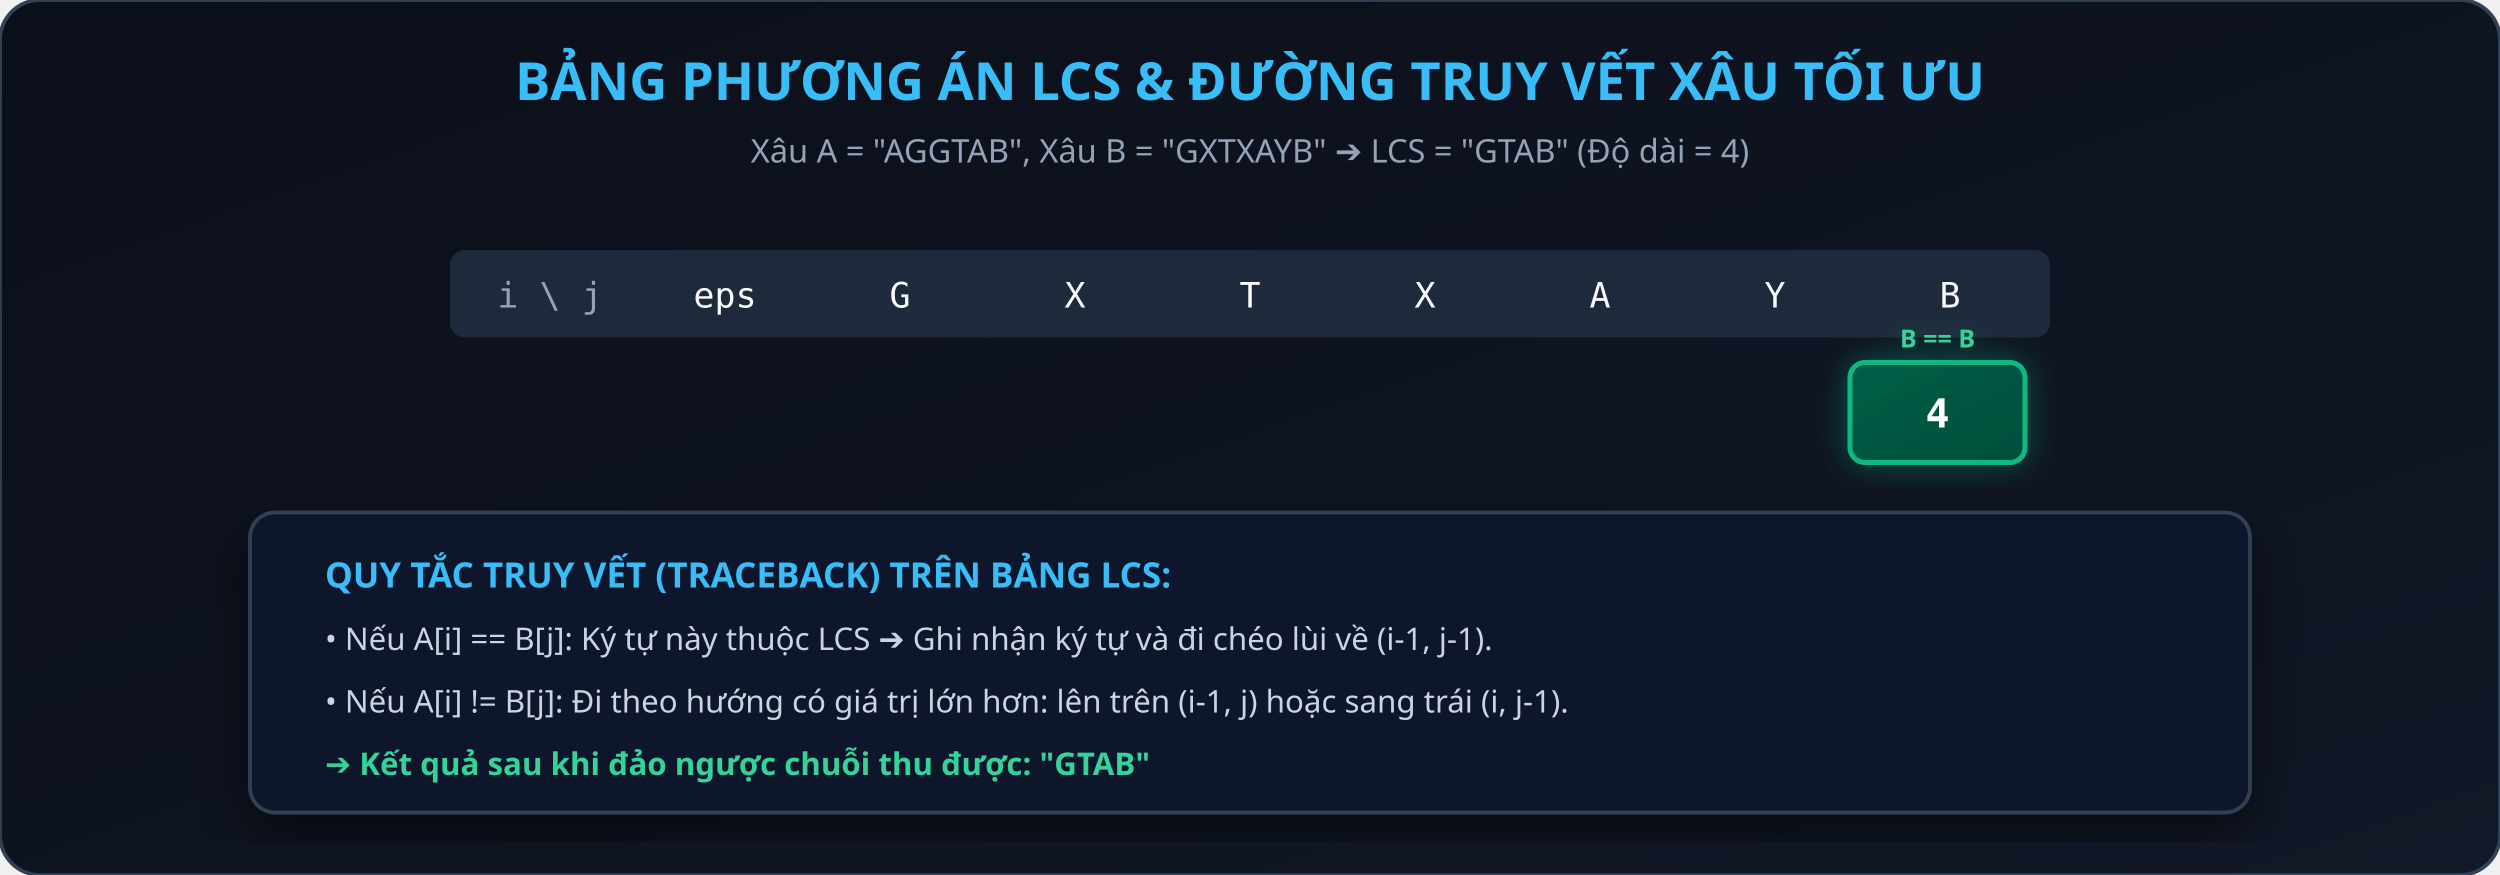
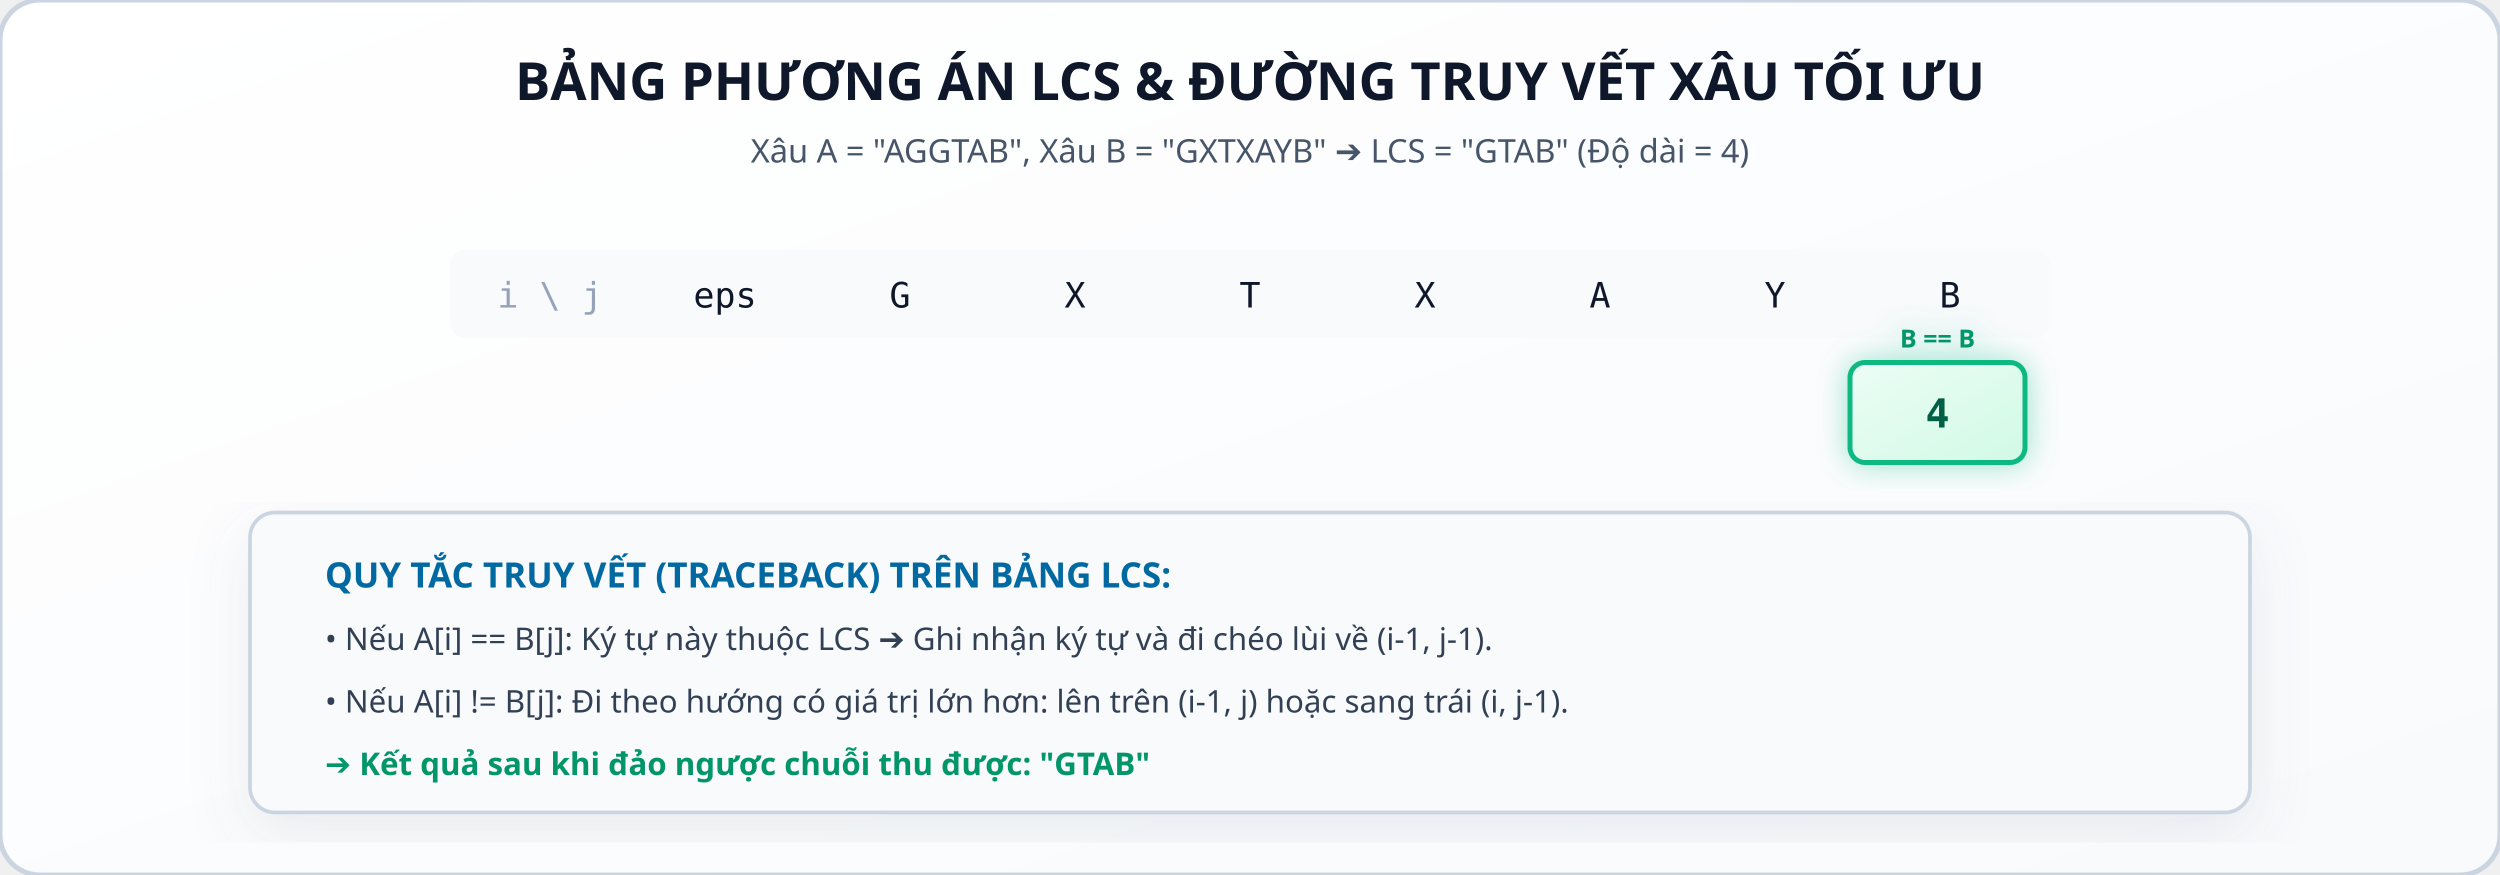
<svg xmlns="http://www.w3.org/2000/svg" viewBox="0 0 1000 350" width="100%" height="100%">
  <defs>
    <linearGradient id="bgGrad" x1="0%" y1="0%" x2="100%" y2="100%">
-       <stop offset="0%" stop-color="#0b0f19" />
-       <stop offset="100%" stop-color="#111827" />
+       <stop offset="0%" stop-color="#FFFFFF" />
+       <stop offset="100%" stop-color="#F8FAFC" />
    </linearGradient>
    <linearGradient id="blueCard" x1="0%" y1="0%" x2="100%" y2="100%">
-       <stop offset="0%" stop-color="#1e293b" />
-       <stop offset="100%" stop-color="#0f172a" />
+       <stop offset="0%" stop-color="#F0F9FF" />
+       <stop offset="100%" stop-color="#E0F2FE" />
    </linearGradient>
    <linearGradient id="cyanCard" x1="0%" y1="0%" x2="100%" y2="100%">
-       <stop offset="0%" stop-color="#0369a1" />
-       <stop offset="100%" stop-color="#0c4a6e" />
+       <stop offset="0%" stop-color="#EFF6FF" />
+       <stop offset="100%" stop-color="#DBEAFE" />
    </linearGradient>
    <linearGradient id="greenCard" x1="0%" y1="0%" x2="100%" y2="100%">
-       <stop offset="0%" stop-color="#065f46" />
-       <stop offset="100%" stop-color="#064e3b" />
+       <stop offset="0%" stop-color="#ECFDF5" />
+       <stop offset="100%" stop-color="#D1FAE5" />
    </linearGradient>
    <linearGradient id="purpleCard" x1="0%" y1="0%" x2="100%" y2="100%">
-       <stop offset="0%" stop-color="#581c87" />
-       <stop offset="100%" stop-color="#3b0764" />
+       <stop offset="0%" stop-color="#FAF5FF" />
+       <stop offset="100%" stop-color="#F3E8FF" />
    </linearGradient>
    <linearGradient id="amberCard" x1="0%" y1="0%" x2="100%" y2="100%">
-       <stop offset="0%" stop-color="#9a3412" />
-       <stop offset="100%" stop-color="#7c2d12" />
+       <stop offset="0%" stop-color="#FFFBEB" />
+       <stop offset="100%" stop-color="#FEF3C7" />
    </linearGradient>
    <linearGradient id="redCard" x1="0%" y1="0%" x2="100%" y2="100%">
-       <stop offset="0%" stop-color="#991b1b" />
-       <stop offset="100%" stop-color="#7f1d1d" />
+       <stop offset="0%" stop-color="#FEF2F2" />
+       <stop offset="100%" stop-color="#FEE2E2" />
    </linearGradient>
    <filter id="glowCyan" x="-20%" y="-20%" width="140%" height="140%">
      <feDropShadow dx="0" dy="0" stdDeviation="6" flood-color="#06b6d4" flood-opacity="0.4" />
    </filter>
    <filter id="glowGreen" x="-20%" y="-20%" width="140%" height="140%">
      <feDropShadow dx="0" dy="0" stdDeviation="6" flood-color="#10b981" flood-opacity="0.4" />
    </filter>
    <filter id="glowAmber" x="-20%" y="-20%" width="140%" height="140%">
      <feDropShadow dx="0" dy="0" stdDeviation="6" flood-color="#f59e0b" flood-opacity="0.4" />
    </filter>
    <filter id="glowPurple" x="-20%" y="-20%" width="140%" height="140%">
      <feDropShadow dx="0" dy="0" stdDeviation="6" flood-color="#a855f7" flood-opacity="0.4" />
    </filter>
    <filter id="cardShadow" x="-10%" y="-10%" width="120%" height="120%">
-       <feDropShadow dx="0" dy="8" stdDeviation="12" flood-color="#000000" flood-opacity="0.6" />
+       <feDropShadow dx="0" dy="8" stdDeviation="12" flood-color="#64748B" flood-opacity="0.12" />
    </filter>
    <marker id="arrowCyan" markerWidth="8" markerHeight="8" refX="6" refY="4" orient="auto">
      <path d="M 0 0 L 8 4 L 0 8 Z" fill="#38bdf8" />
    </marker>
    <marker id="arrowGreen" markerWidth="8" markerHeight="8" refX="6" refY="4" orient="auto">
-       <path d="M 0 0 L 8 4 L 0 8 Z" fill="#34d399" />
+       <path d="M 0 0 L 8 4 L 0 8 Z" fill="#059669" />
    </marker>
    <marker id="arrowAmber" markerWidth="8" markerHeight="8" refX="6" refY="4" orient="auto">
      <path d="M 0 0 L 8 4 L 0 8 Z" fill="#fbbf24" />
    </marker>
    <marker id="arrowPurple" markerWidth="8" markerHeight="8" refX="6" refY="4" orient="auto">
      <path d="M 0 0 L 8 4 L 0 8 Z" fill="#c084fc" />
    </marker>
  </defs>
-   <rect width="1000" height="350" fill="url(#bgGrad)" rx="16" />
-   <rect width="1000" height="350" fill="none" stroke="#334155" stroke-width="1.5" rx="16" />
-   <text x="500" y="40" fill="#38bdf8" font-family="system-ui, sans-serif" font-size="21" font-weight="bold" text-anchor="middle">BẢNG PHƯƠNG ÁN LCS &amp; ĐƯỜNG TRUY VẾT XÂU TỐI ƯU</text>
-   <text x="500" y="65" fill="#94a3b8" font-family="system-ui, sans-serif" font-size="13" text-anchor="middle">Xâu A = "AGGTAB", Xâu B = "GXTXAYB" ➔ LCS = "GTAB" (Độ dài = 4)</text>
+   <rect width="1000" height="350" fill="url(#bgGrad)" stroke="#CBD5E1" stroke-width="2" rx="16" />
+   <text x="500" y="40" fill="#0F172A" font-family="system-ui, sans-serif" font-size="21" font-weight="bold" text-anchor="middle">BẢNG PHƯƠNG ÁN LCS &amp; ĐƯỜNG TRUY VẾT XÂU TỐI ƯU</text>
+   <text x="500" y="65" fill="#475569" font-family="system-ui, sans-serif" font-size="13" text-anchor="middle">Xâu A = "AGGTAB", Xâu B = "GXTXAYB" ➔ LCS = "GTAB" (Độ dài = 4)</text>
  <g transform="translate(180, 100)">
-     <rect x="0" y="0" width="640" height="35" rx="6" fill="#1e293b" />
+     <rect x="0" y="0" width="640" height="35" rx="6" fill="#F8FAFC" />
    <text x="40" y="23" fill="#94a3b8" font-family="monospace" font-size="14" text-anchor="middle">i \ j</text>
-     <text x="110" y="23" fill="#f8fafc" font-family="monospace" font-size="14" text-anchor="middle">eps</text>
-     <text x="180" y="23" fill="#f8fafc" font-family="monospace" font-size="14" text-anchor="middle">G</text>
-     <text x="250" y="23" fill="#f8fafc" font-family="monospace" font-size="14" text-anchor="middle">X</text>
-     <text x="320" y="23" fill="#f8fafc" font-family="monospace" font-size="14" text-anchor="middle">T</text>
-     <text x="390" y="23" fill="#f8fafc" font-family="monospace" font-size="14" text-anchor="middle">X</text>
-     <text x="460" y="23" fill="#f8fafc" font-family="monospace" font-size="14" text-anchor="middle">A</text>
-     <text x="530" y="23" fill="#f8fafc" font-family="monospace" font-size="14" text-anchor="middle">Y</text>
-     <text x="600" y="23" fill="#f8fafc" font-family="monospace" font-size="14" text-anchor="middle">B</text>
+     <text x="110" y="23" fill="#0F172A" font-family="monospace" font-size="14" text-anchor="middle">eps</text>
+     <text x="180" y="23" fill="#0F172A" font-family="monospace" font-size="14" text-anchor="middle">G</text>
+     <text x="250" y="23" fill="#0F172A" font-family="monospace" font-size="14" text-anchor="middle">X</text>
+     <text x="320" y="23" fill="#0F172A" font-family="monospace" font-size="14" text-anchor="middle">T</text>
+     <text x="390" y="23" fill="#0F172A" font-family="monospace" font-size="14" text-anchor="middle">X</text>
+     <text x="460" y="23" fill="#0F172A" font-family="monospace" font-size="14" text-anchor="middle">A</text>
+     <text x="530" y="23" fill="#0F172A" font-family="monospace" font-size="14" text-anchor="middle">Y</text>
+     <text x="600" y="23" fill="#0F172A" font-family="monospace" font-size="14" text-anchor="middle">B</text>
    <g transform="translate(560, 45)" filter="url(#glowGreen)">
      <rect width="70" height="40" rx="6" fill="url(#greenCard)" stroke="#10b981" stroke-width="2" />
-       <text x="35" y="26" fill="#ffffff" font-family="monospace" font-size="16" font-weight="bold" text-anchor="middle">4</text>
-       <text x="35" y="-6" fill="#34d399" font-family="system-ui" font-size="10" font-weight="bold" text-anchor="middle">B == B</text>
+       <text x="35" y="26" fill="#065F46" font-family="monospace" font-size="16" font-weight="bold" text-anchor="middle">4</text>
+       <text x="35" y="-6" fill="#059669" font-family="system-ui" font-size="10" font-weight="bold" text-anchor="middle">B == B</text>
    </g>
  </g>
  <g transform="translate(100, 205)" filter="url(#cardShadow)">
-     <rect width="800" height="120" rx="10" fill="#0f172a" stroke="#334155" stroke-width="1.5" />
-     <text x="30" y="30" fill="#38bdf8" font-family="system-ui, sans-serif" font-size="14" font-weight="bold">QUY TẮC TRUY VẾT (TRACEBACK) TRÊN BẢNG LCS:</text>
-     <text x="30" y="55" fill="#cbd5e1" font-family="system-ui, sans-serif" font-size="12.5">• Nếu A[i] == B[j]: Ký tự này thuộc LCS ➔ Ghi nhận ký tự và đi chéo lùi về (i-1, j-1).</text>
-     <text x="30" y="80" fill="#cbd5e1" font-family="system-ui, sans-serif" font-size="12.5">• Nếu A[i] != B[j]: Đi theo hướng có giá trị lớn hơn: lên trên (i-1, j) hoặc sang trái (i, j-1).</text>
-     <text x="30" y="105" fill="#34d399" font-family="system-ui, sans-serif" font-size="12.5" font-weight="bold">➔ Kết quả sau khi đảo ngược chuỗi thu được: "GTAB"</text>
+     <rect width="800" height="120" rx="10" fill="#F8FAFC" stroke="#CBD5E1" stroke-width="1.5" />
+     <text x="30" y="30" fill="#0369A1" font-family="system-ui, sans-serif" font-size="14" font-weight="bold">QUY TẮC TRUY VẾT (TRACEBACK) TRÊN BẢNG LCS:</text>
+     <text x="30" y="55" fill="#334155" font-family="system-ui, sans-serif" font-size="12.5">• Nếu A[i] == B[j]: Ký tự này thuộc LCS ➔ Ghi nhận ký tự và đi chéo lùi về (i-1, j-1).</text>
+     <text x="30" y="80" fill="#334155" font-family="system-ui, sans-serif" font-size="12.5">• Nếu A[i] != B[j]: Đi theo hướng có giá trị lớn hơn: lên trên (i-1, j) hoặc sang trái (i, j-1).</text>
+     <text x="30" y="105" fill="#059669" font-family="system-ui, sans-serif" font-size="12.5" font-weight="bold">➔ Kết quả sau khi đảo ngược chuỗi thu được: "GTAB"</text>
  </g>
</svg>
